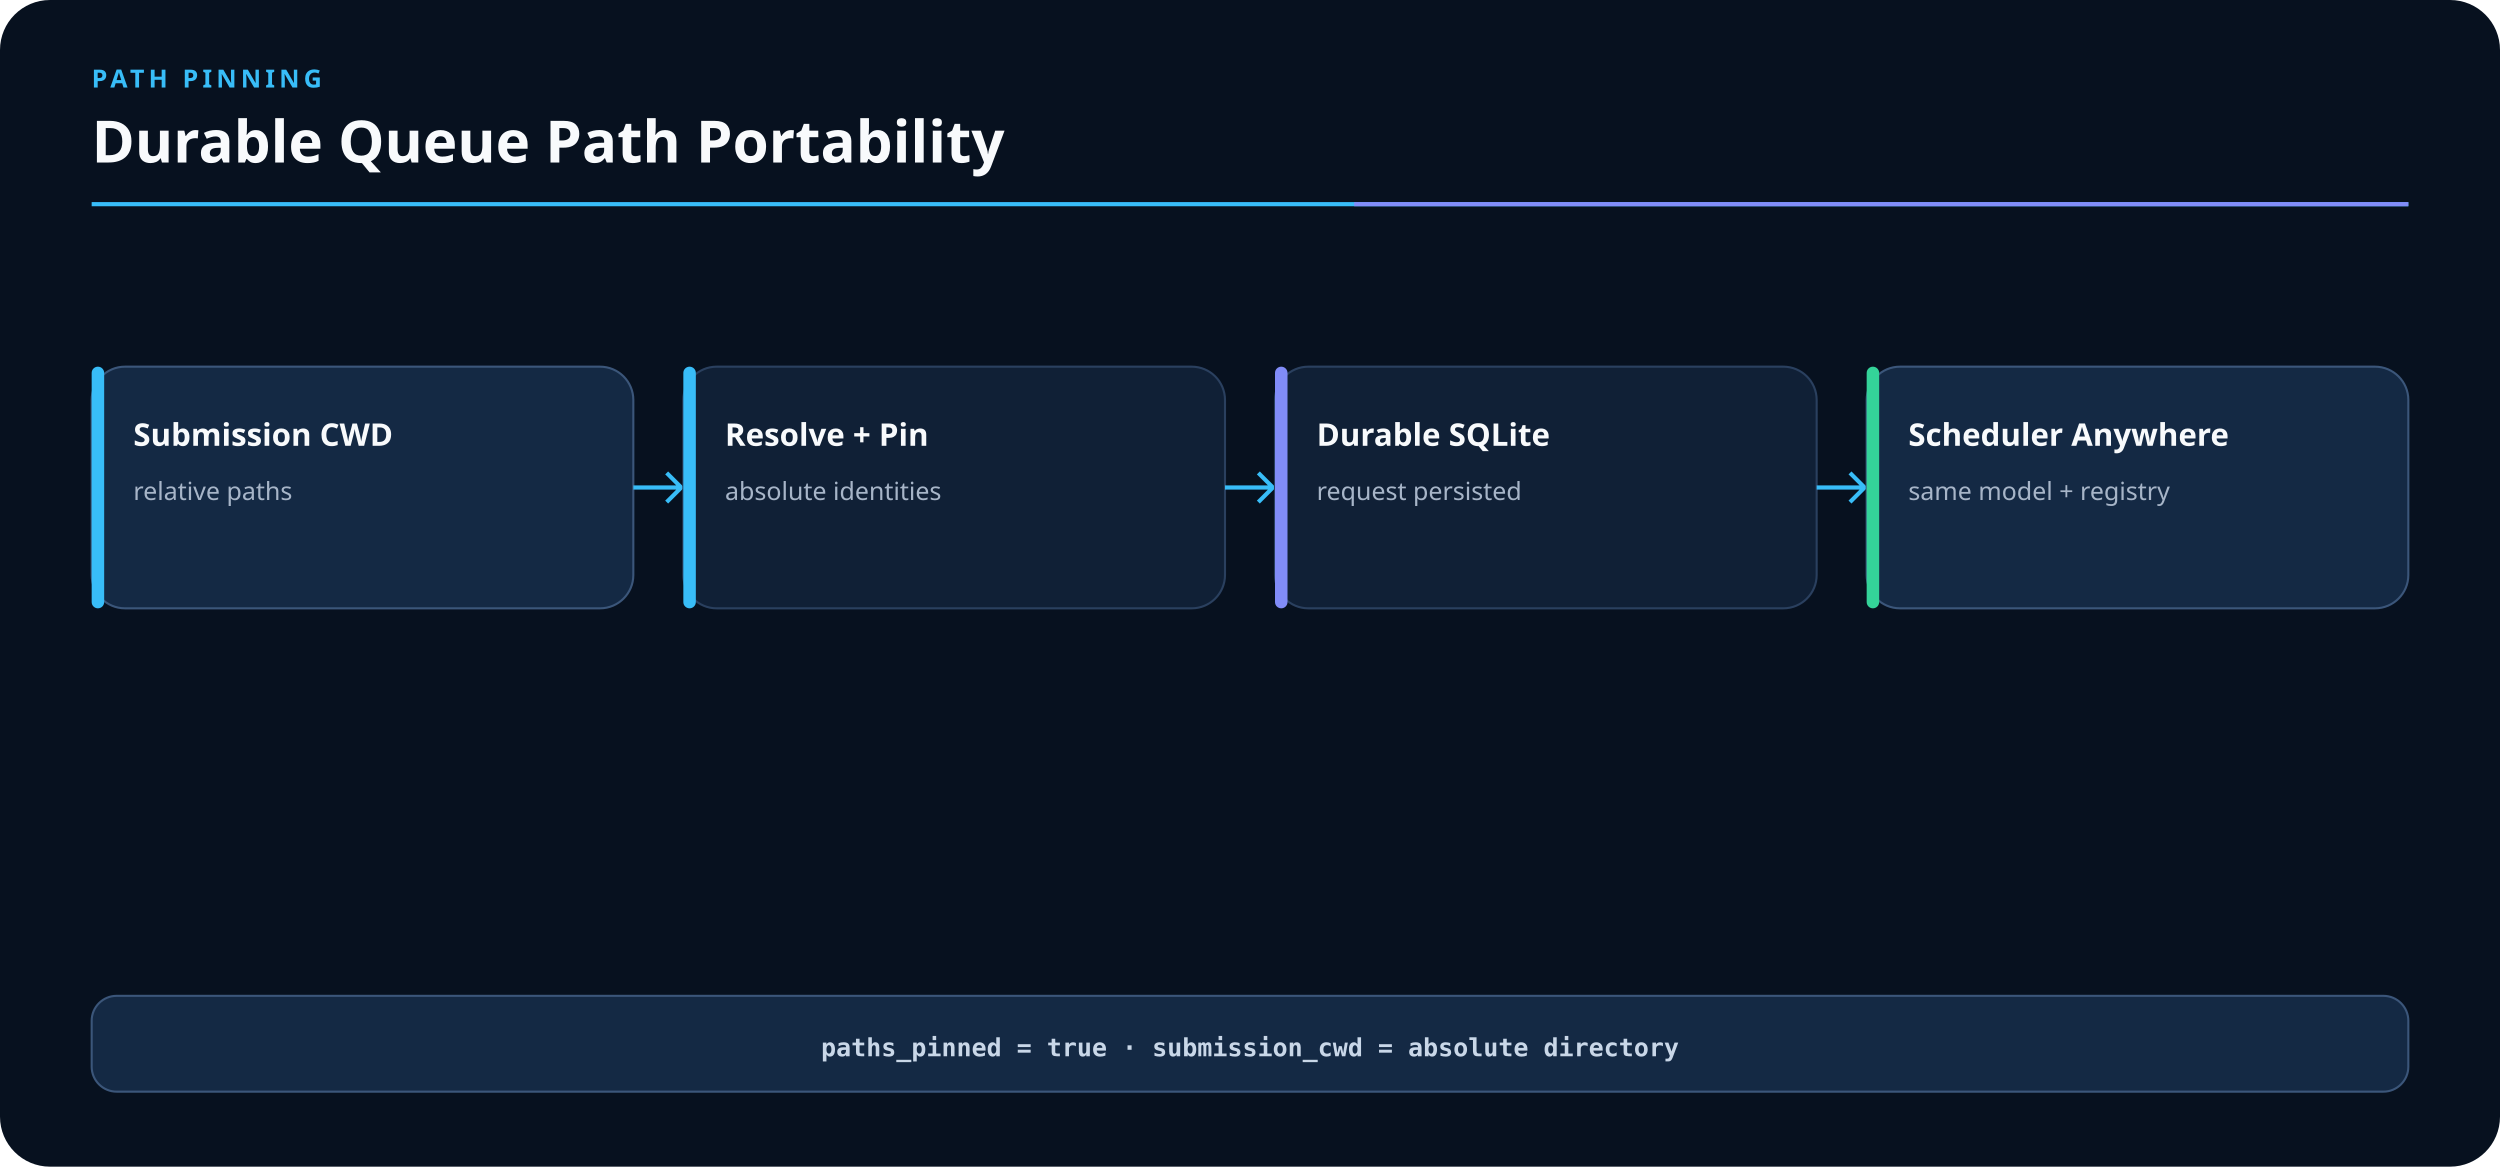
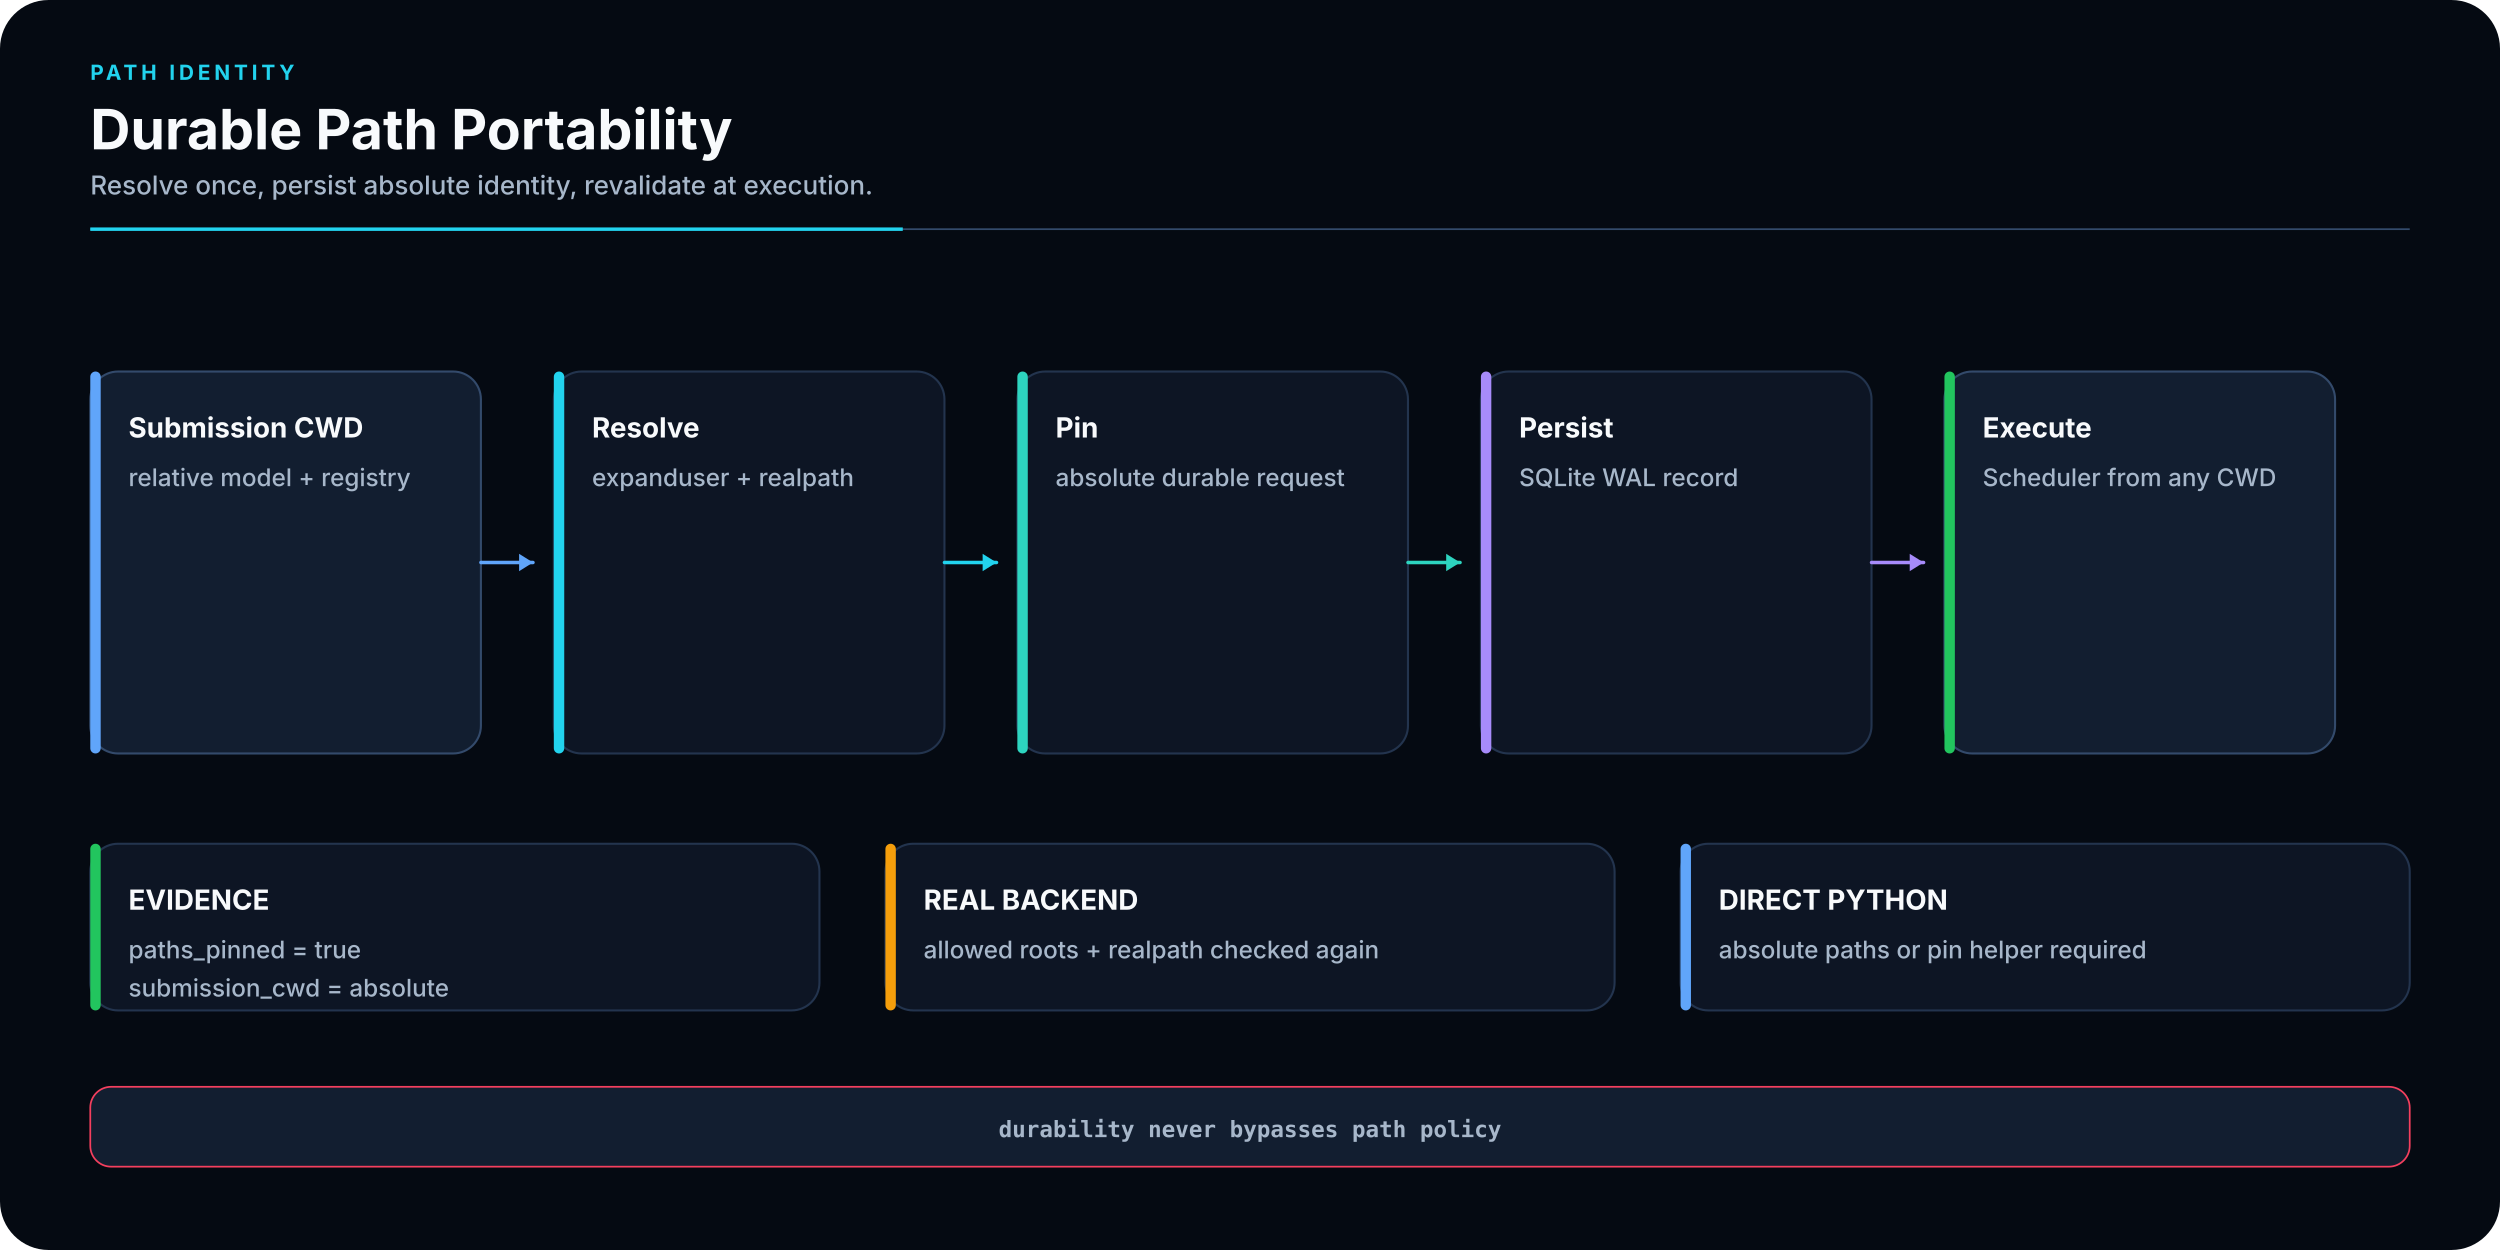
- <svg xmlns="http://www.w3.org/2000/svg" viewBox="0 0 1200 560" role="img" aria-labelledby="title desc">
-   <style>.h{font:700 28px system-ui,sans-serif;fill:#F8FAFC}.e{font:700 12px system-ui,sans-serif;fill:#38BDF8;letter-spacing:2px}.l{font:650 15px system-ui,sans-serif;fill:#F8FAFC}.s{font:500 12px system-ui,sans-serif;fill:#A7B5C8}.m{font:600 12px monospace;fill:#C9D7E8}.c{fill:#102036;stroke:#2A405F}.d{fill:#142944;stroke:#3B567A}</style>
-   <rect width="1200" height="560" rx="24" fill="#07111F" />
-   <text x="44" y="42" class="e">PATH PINNING</text>
-   <text x="44" y="78" class="h">Durable Queue Path Portability</text>
-   <path d="M44 98H1156" stroke="#38BDF8" stroke-width="2" />
-   <path d="M650 98H1156" stroke="#818CF8" stroke-width="2" />
-   <rect x="44.0" y="176" width="260.0" height="116" rx="16" class="d" />
-   <rect x="44.0" y="176" width="6" height="116" rx="3" fill="#38BDF8" />
-   <text x="64.0" y="214" class="l">Submission CWD</text>
-   <text x="64.0" y="240" class="s">relative paths</text>
-   <path d="M304.0 234.0h23m-7-7 7 7-7 7" fill="none" stroke="#38BDF8" stroke-width="2" />
-   <rect x="328.0" y="176" width="260.0" height="116" rx="16" class="c" />
-   <rect x="328.0" y="176" width="6" height="116" rx="3" fill="#38BDF8" />
-   <text x="348.0" y="214" class="l">Resolve + Pin</text>
-   <text x="348.0" y="240" class="s">absolute identities</text>
-   <path d="M588.0 234.0h23m-7-7 7 7-7 7" fill="none" stroke="#38BDF8" stroke-width="2" />
-   <rect x="612.0" y="176" width="260.0" height="116" rx="16" class="c" />
-   <rect x="612.0" y="176" width="6" height="116" rx="3" fill="#818CF8" />
-   <text x="632.0" y="214" class="l">Durable SQLite</text>
-   <text x="632.0" y="240" class="s">request persisted</text>
-   <path d="M872.0 234.0h23m-7-7 7 7-7 7" fill="none" stroke="#38BDF8" stroke-width="2" />
-   <rect x="896.0" y="176" width="260.0" height="116" rx="16" class="d" />
-   <rect x="896.0" y="176" width="6" height="116" rx="3" fill="#34D399" />
-   <text x="916.0" y="214" class="l">Scheduler Anywhere</text>
-   <text x="916.0" y="240" class="s">same model + registry</text>
-   <rect x="44" y="478" width="1112" height="46" rx="12" class="d" />
-   <text x="600" y="507" class="m" text-anchor="middle">paths_pinned = true · submission_cwd = absolute directory</text>
+ <svg xmlns="http://www.w3.org/2000/svg" viewBox="0 0 1440 720" role="img" aria-labelledby="title desc" data-design-system="ui-ux-pro-max" data-visual-version="3">
+   <style>.t{font-family:Inter,"Segoe UI",Arial,sans-serif;fill:#F8FAFC}.m{font-family:"JetBrains Mono",Consolas,monospace;fill:#A7B7CA}.e{font-family:Inter,"Segoe UI",Arial,sans-serif;font-size:12px;font-weight:700;letter-spacing:2.2px;fill:#22D3EE}.h{font-family:Inter,"Segoe UI",Arial,sans-serif;font-size:32px;font-weight:700;fill:#F8FAFC}.s{font-family:Inter,"Segoe UI",Arial,sans-serif;font-size:15px;font-weight:500;fill:#A7B7CA}.l{font-family:Inter,"Segoe UI",Arial,sans-serif;font-size:16px;font-weight:700;fill:#F8FAFC}.b{font-family:Inter,"Segoe UI",Arial,sans-serif;font-size:14px;font-weight:500;fill:#A7B7CA}.x{font-family:Inter,"Segoe UI",Arial,sans-serif;font-size:12px;font-weight:600;fill:#71849B}.c{font-family:"JetBrains Mono",Consolas,monospace;font-size:13px;font-weight:600;fill:#A7B7CA}.v{font-family:"JetBrains Mono",Consolas,monospace;font-size:21px;font-weight:700;fill:#F8FAFC}.p{fill:#0D1524;stroke:#23344E;stroke-width:1.2}.q{fill:#121E30;stroke:#334A6B;stroke-width:1.2}</style>
+   <rect width="1440" height="720" rx="28" fill="#050A12" />
+   <path d="M52 132H1388" stroke="#334A6B" />
+   <path d="M52 132H520" stroke="#22D3EE" stroke-width="2" />
+   <text x="52" y="46" class="e">PATH IDENTITY</text>
+   <text x="52" y="86" class="h">Durable Path Portability</text>
+   <text x="52" y="112" class="s">Resolve once, persist absolute identity, revalidate at execution.</text>
+   <rect x="52" y="214" width="225" height="220" rx="16" class="q" />
+   <rect x="52" y="214" width="6" height="220" rx="3" fill="#60A5FA" />
+   <text x="74" y="252" class="l">Submission CWD</text>
+   <text x="74" y="280" class="b">relative model + registry</text>
+   <path d="M277 324H307" fill="none" stroke="#60A5FA" stroke-width="2" stroke-linecap="round" />
+   <path d="M307 324l-8 5v-10z" fill="#60A5FA" />
+   <rect x="319" y="214" width="225" height="220" rx="16" class="p" />
+   <rect x="319" y="214" width="6" height="220" rx="3" fill="#22D3EE" />
+   <text x="341" y="252" class="l">Resolve</text>
+   <text x="341" y="280" class="b">expanduser + realpath</text>
+   <path d="M544 324H574" fill="none" stroke="#22D3EE" stroke-width="2" stroke-linecap="round" />
+   <path d="M574 324l-8 5v-10z" fill="#22D3EE" />
+   <rect x="586" y="214" width="225" height="220" rx="16" class="p" />
+   <rect x="586" y="214" width="6" height="220" rx="3" fill="#2DD4BF" />
+   <text x="608" y="252" class="l">Pin</text>
+   <text x="608" y="280" class="b">absolute durable request</text>
+   <path d="M811 324H841" fill="none" stroke="#2DD4BF" stroke-width="2" stroke-linecap="round" />
+   <path d="M841 324l-8 5v-10z" fill="#2DD4BF" />
+   <rect x="853" y="214" width="225" height="220" rx="16" class="p" />
+   <rect x="853" y="214" width="6" height="220" rx="3" fill="#A78BFA" />
+   <text x="875" y="252" class="l">Persist</text>
+   <text x="875" y="280" class="b">SQLite WAL record</text>
+   <path d="M1078 324H1108" fill="none" stroke="#A78BFA" stroke-width="2" stroke-linecap="round" />
+   <path d="M1108 324l-8 5v-10z" fill="#A78BFA" />
+   <rect x="1120" y="214" width="225" height="220" rx="16" class="q" />
+   <rect x="1120" y="214" width="6" height="220" rx="3" fill="#22C55E" />
+   <text x="1142" y="252" class="l">Execute</text>
+   <text x="1142" y="280" class="b">Scheduler from any CWD</text>
+   <rect x="52" y="486" width="420" height="96" rx="16" class="p" />
+   <rect x="52" y="486" width="6" height="96" rx="3" fill="#22C55E" />
+   <text x="74" y="524" class="l">EVIDENCE</text>
+   <text x="74" y="552" class="b">paths_pinned = true</text>
+   <text x="74" y="574" class="b">submission_cwd = absolute</text>
+   <rect x="510" y="486" width="420" height="96" rx="16" class="p" />
+   <rect x="510" y="486" width="6" height="96" rx="3" fill="#F59E0B" />
+   <text x="532" y="524" class="l">REAL BACKEND</text>
+   <text x="532" y="552" class="b">allowed roots + realpath checked again</text>
+   <rect x="968" y="486" width="420" height="96" rx="16" class="p" />
+   <rect x="968" y="486" width="6" height="96" rx="3" fill="#60A5FA" />
+   <text x="990" y="524" class="l">DIRECT PYTHON</text>
+   <text x="990" y="552" class="b">absolute paths or pin helper required</text>
+   <rect x="52" y="626" width="1336" height="46" rx="12" fill="#121E30" stroke="#F43F5E" />
+   <text x="720" y="655" class="c" text-anchor="middle">durability never bypasses path policy</text>
</svg>
